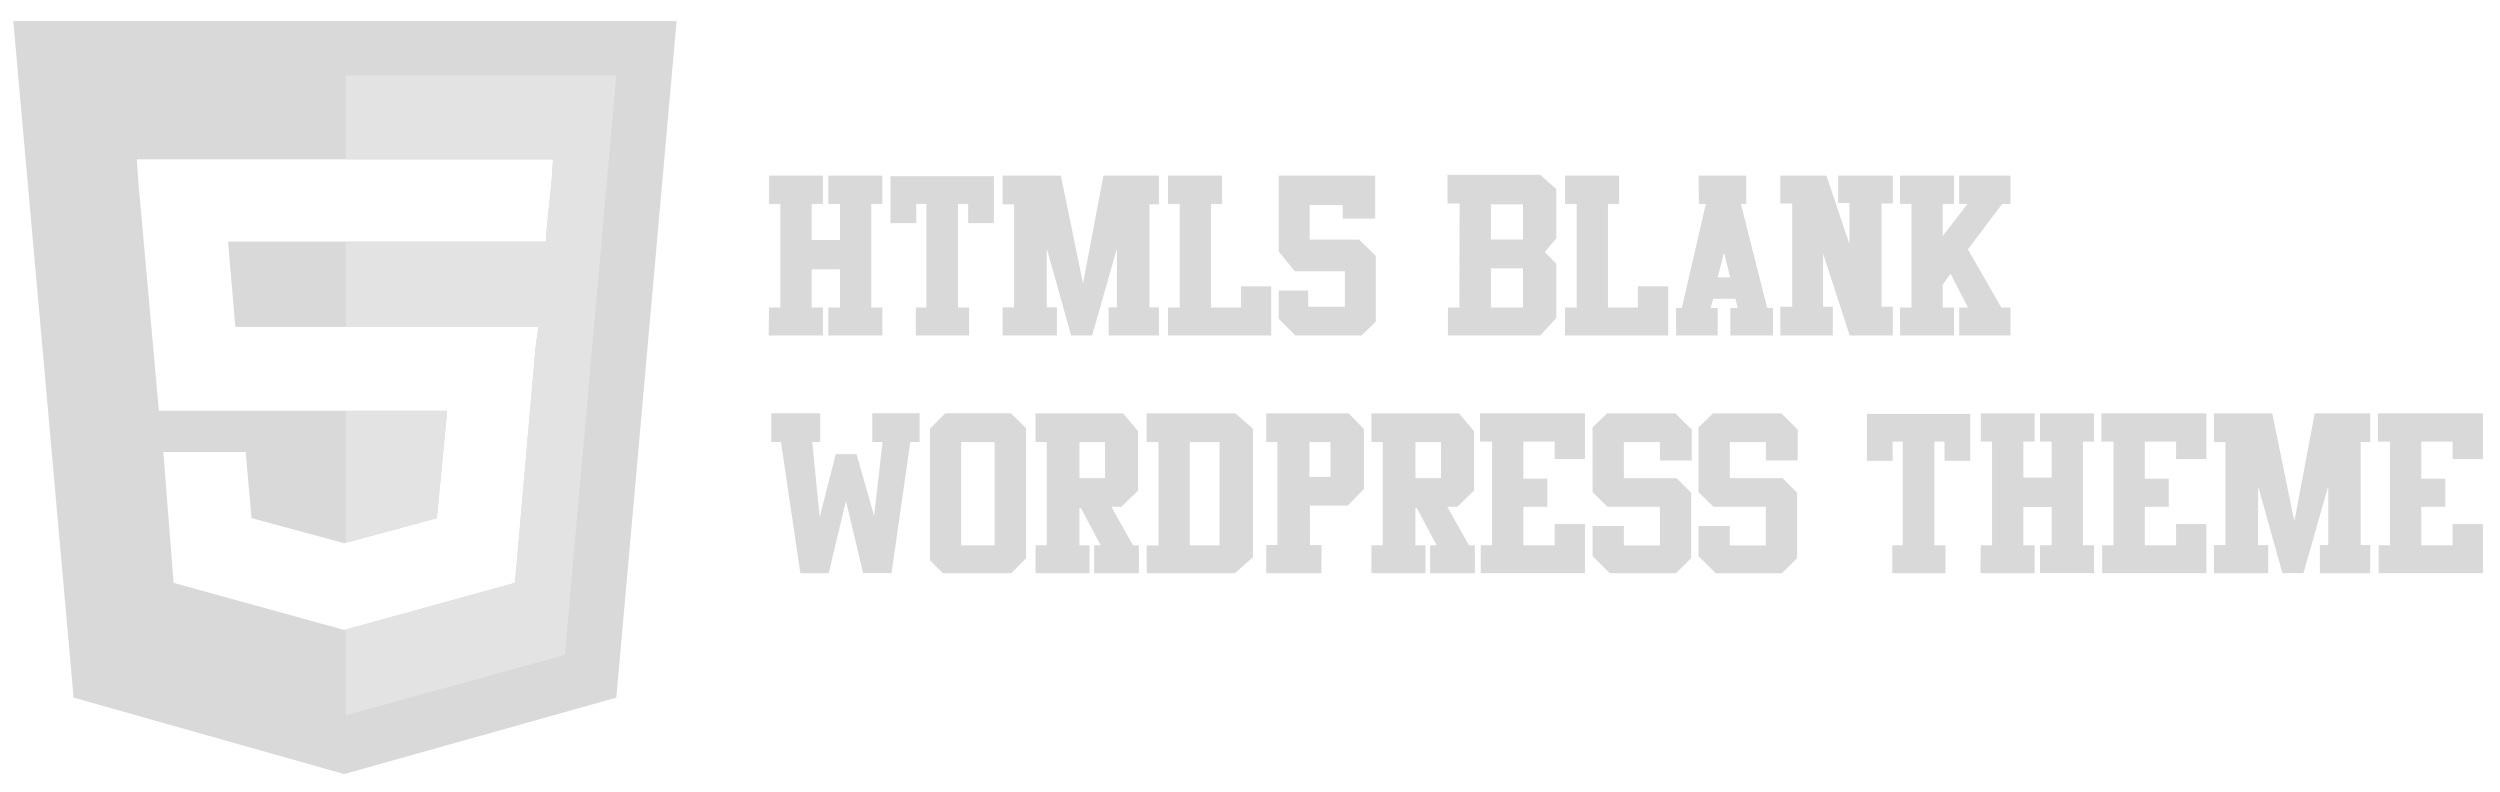
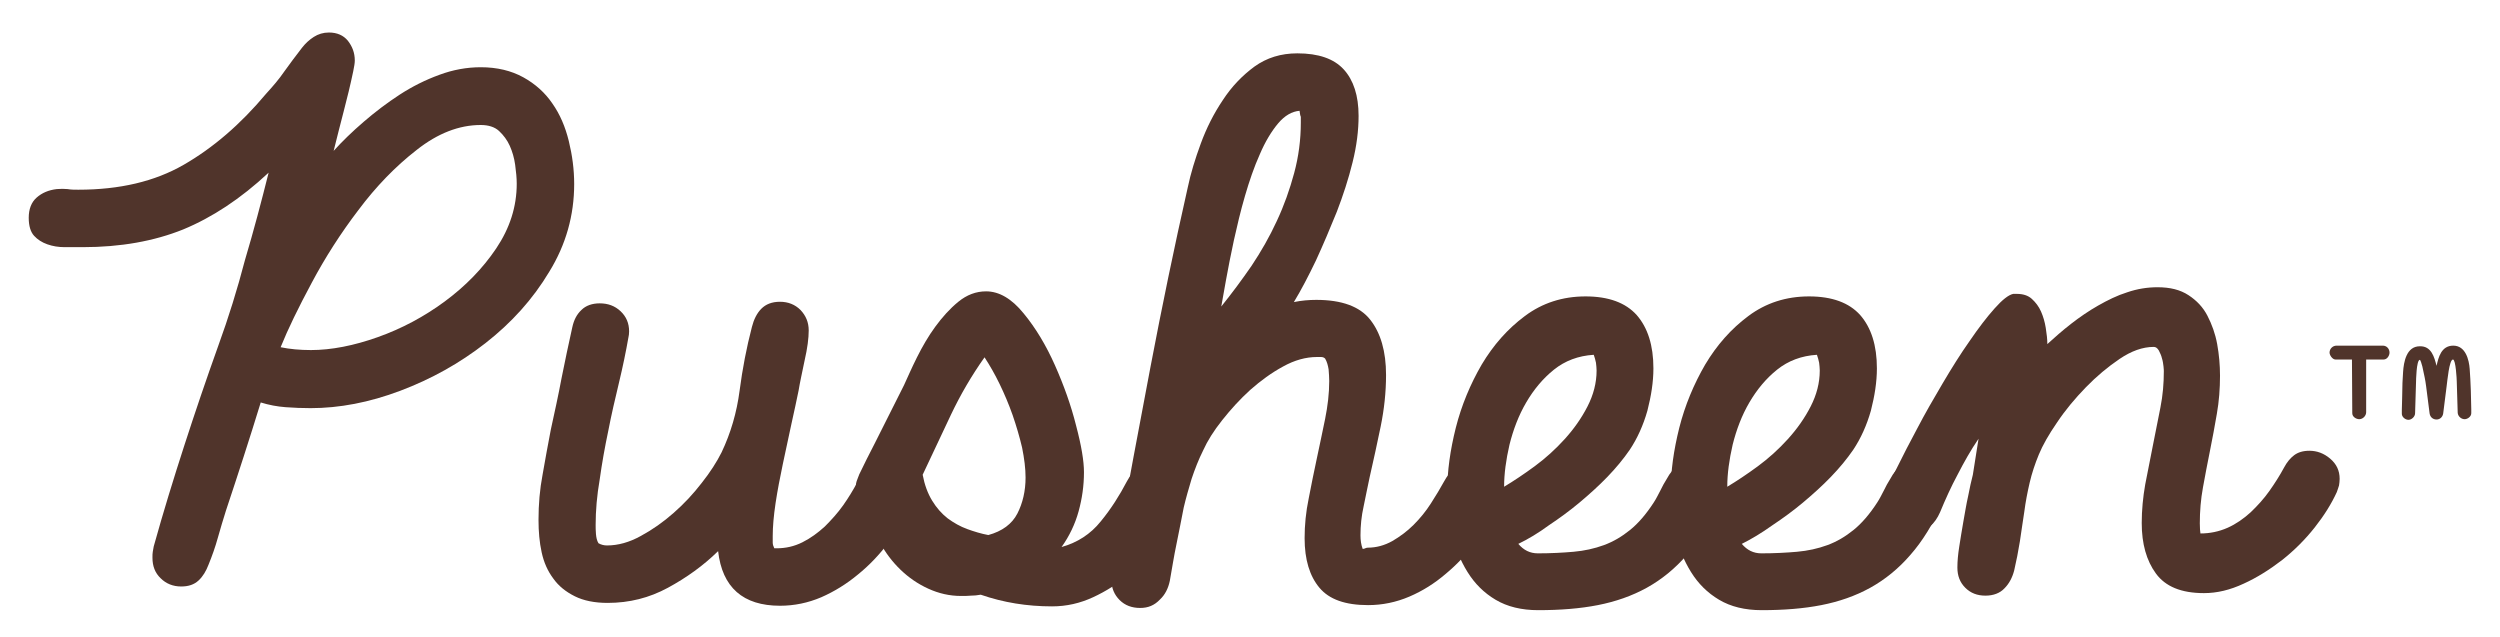
- <svg xmlns="http://www.w3.org/2000/svg" version="1.1" id="Layer_1" x="0px" y="0px" width="300px" height="95px" viewBox="-61.75 -24.158 300 95" enable-background="new -61.75 -24.158 300 95" xml:space="preserve">
-   <path fill="#D9D9D9" d="M-60.155-21.633l7.236,81.19l32.475,9.176l32.652-9.176l7.236-81.19H-60.155z M4.441-2.394L3.91,2.724  L3.735,4.84h-24.179l0,0h-13.944l0.883,10.237h13.237H0.027h2.824l-0.352,2.647L0.205,44.021l-0.176,1.766l-20.297,5.6v0.049h-0.176  l-20.473-5.646l-1.236-15.708h4.588h5.293l0.708,7.939l11.12,3.003l0.176-0.048l10.943-2.952l1.236-12.885h-12.178h-22.415  l-2.472-27.531l-0.176-2.65h24.886h0.176H4.618L4.441-2.394z" />
-   <polygon fill="#E3E3E3" points="-8.091,25.137 -20.268,25.137 -20.268,25.137 -20.268,40.975 -9.327,38.022 " />
-   <polygon fill="#E3E3E3" points="-20.268,-15.104 -20.268,-5.042 4.618,-5.042 4.441,-2.394 3.91,2.724 3.735,4.842 -20.268,4.842   -20.268,15.077 0.027,15.077 2.851,15.077 2.499,17.724 0.205,44.022 0.029,45.788 -20.268,51.388 -20.268,61.674 6.03,54.435   12.206,-15.104 " />
-   <g enable-background="new    ">
-     <path fill="#D9D9D9" d="M35.648,8.159v4.586h1.354v3.351h-6.514l0.048-3.351h1.354V0.313h-1.354v-3.399h6.466v3.399h-1.354V4.64   h3.4V0.313h-1.403v-3.399h6.489v3.399h-1.332v7.812v4.621h1.332v3.351h-6.489v-3.351h1.403V8.159H35.648z" />
-     <path fill="#D9D9D9" d="M54.547,16.097h-6.395v-3.351h1.26V0.313h-1.213v2.305h-3.091v-5.634h12.408v5.634h-3.091V0.313h-1.214   v12.432h1.332L54.547,16.097L54.547,16.097z" />
-     <path fill="#D9D9D9" d="M70.657-3.085h6.662V0.36h-1.139v12.363h1.139v3.375h-6.037v-3.375h0.999V5.663l-2.973,10.436h-2.52   L63.863,5.663v7.061h1.213v3.375h-6.514v-3.375h1.379V0.362h-1.379v-3.447h6.996l2.655,12.954L70.657-3.085z" />
-     <path fill="#D9D9D9" d="M83.57,12.746h3.59v-2.545h3.635v5.896H78.411v-3.351h1.403V0.313h-1.403v-3.399h6.49v3.399h-1.332   L83.57,12.746L83.57,12.746z" />
-     <path fill="#D9D9D9" d="M93.624,8.396L91.7,6.024v-9.109h11.573v5.158h-3.898V0.457h-3.97v4.136h5.941l1.998,1.95v7.892   l-1.71,1.664h-7.94l-1.998-1.998v-3.399h3.54v1.951h4.399V8.396H93.624L93.624,8.396z" />
-     <path fill="#D9D9D9" d="M123.077,16.097H112v-3.351h1.377l0.025-12.48h-1.45v-3.446h11.125l1.928,1.708v5.913l-1.381,1.637   l1.381,1.424v6.505L123.077,16.097z M121.01,0.36h-3.853v4.23h3.853V0.36z M121.01,8.038h-3.853v4.708h3.853V8.038z" />
-     <path fill="#D9D9D9" d="M131.205,12.746h3.59v-2.545h3.638v5.896h-12.385v-3.351h1.402V0.313h-1.402v-3.399h6.49v3.399h-1.333   V12.746z" />
-     <path fill="#D9D9D9" d="M144.374,16.097h-4.992v-3.305h0.69l2.875-12.478h-0.833l-0.026-3.399h5.709v3.399h-0.643l3.161,12.478   h0.692v3.305h-5.113v-3.305h0.879l-0.26-1.091h-2.687l-0.286,1.091h0.833V16.097L144.374,16.097z M145.874,9.132l-0.738-2.971   l-0.762,2.971H145.874z" />
-     <path fill="#D9D9D9" d="M158.187,16.097h-6.299v-3.445h1.424V0.266h-1.424v-3.351h5.531l2.765,8.2v-4.92h-1.356v-3.28h6.559v3.351   h-1.35v12.386h1.35v3.445h-5.178l-3.188-9.818v6.37h1.166V16.097L158.187,16.097z" />
-     <path fill="#D9D9D9" d="M173.353,0.313v-3.399h6.156v3.399h-0.999l-4.114,5.454l4.016,6.978h1.098v3.351h-6.156v-3.351h1.05   l-2.093-4.065l-0.928,1.307v2.758h1.354v3.351h-6.467l-0.021-3.351h1.377V0.313h-1.377v-3.399h6.487v3.399h-1.356v3.85l2.973-3.85   H173.353z" />
-   </g>
-   <g enable-background="new    ">
-     <path fill="#D9D9D9" d="M37.692,44.622h-3.4l-2.328-15.737H30.8v-3.448h5.871v3.448H35.72l0.894,9.005l1.928-7.558h2.487   l2.115,7.418l1.014-8.865h-1.235v-3.448h5.682v3.448h-1.117L45.229,44.62h-3.4l-2.068-8.653L37.692,44.622z" />
-     <path fill="#D9D9D9" d="M51.384,44.622l-1.545-1.546V27.29l1.832-1.853h7.892l1.807,1.781V42.84l-1.76,1.782H51.384z    M57.612,28.887h-4.018v12.405h4.018V28.887z" />
-     <path fill="#D9D9D9" d="M68.998,44.622h-6.489v-3.351h1.354V28.887h-1.354V25.44h10.504l1.81,2.141v7.128l-2.021,1.95h-1.188   l2.591,4.612h0.713v3.353h-5.372v-3.353h0.784l-2.377-4.469h-0.166v4.469H69L68.998,44.622L68.998,44.622z M70.854,28.887h-3.066   v4.326h3.066V28.887z" />
-     <path fill="#D9D9D9" d="M86.447,44.622H75.868l-0.024-3.327h1.426V28.887h-1.426V25.44h10.65l2.115,1.851v15.412L86.447,44.622z    M84.591,28.887h-3.566v12.405h3.566V28.887z" />
-     <path fill="#D9D9D9" d="M96.81,44.622h-6.606v-3.378h1.331V28.887h-1.331V25.44h9.872l1.846,1.871v7.21l-1.949,1.994h-4.543   l0.027,4.731h1.379L96.81,44.622z M97.904,28.887h-2.521v4.181h2.521V28.887z" />
-     <path fill="#D9D9D9" d="M109.313,44.622h-6.49v-3.351h1.354V28.887h-1.354V25.44h10.503l1.81,2.141v7.128l-2.018,1.95h-1.19   l2.591,4.612h0.715v3.353h-5.374v-3.353h0.785l-2.378-4.469H108.1v4.469h1.211v3.351H109.313z M111.168,28.887h-3.064v4.326h3.064   V28.887L111.168,28.887z" />
-     <path fill="#D9D9D9" d="M128.447,44.622h-12.504v-3.351h1.357V28.837h-1.449V25.44h12.596v5.49h-3.634v-2.092h-3.756v4.445h2.877   v3.378h-2.877v4.612h3.756V38.73h3.634V44.622z" />
-     <path fill="#D9D9D9" d="M129.353,38.964h3.757v2.331h4.326v-4.636h-6.281l-1.802-1.763v-7.765l1.761-1.691h8.175l1.976,1.957v3.7   h-3.828v-2.209h-4.326v4.326h6.322l1.76,1.76v7.845l-1.832,1.807h-7.939l-2.067-2.046V38.964L129.353,38.964z" />
-     <path fill="#D9D9D9" d="M142.069,38.964h3.754v2.331h4.325v-4.636h-6.282l-1.8-1.763v-7.765l1.759-1.691h8.178l1.974,1.957v3.7   h-3.826v-2.209h-4.327v4.326h6.323l1.758,1.76v7.845l-1.829,1.807h-7.939l-2.067-2.046L142.069,38.964L142.069,38.964z" />
-     <path fill="#D9D9D9" d="M171.713,44.622h-6.396v-3.351h1.262V28.837h-1.214v2.305h-3.089v-5.633h12.405v5.633h-3.092v-2.305h-1.214   v12.435h1.333L171.713,44.622L171.713,44.622z" />
-     <path fill="#D9D9D9" d="M181.053,36.683v4.589h1.354v3.351h-6.511l0.044-3.351h1.354V28.837h-1.354V25.44h6.467v3.396h-1.354v4.328   h3.396v-4.328h-1.401V25.44h6.487v3.396h-1.329v7.812v4.619h1.329v3.353h-6.487v-3.353h1.401v-4.585H181.053L181.053,36.683z" />
-     <path fill="#D9D9D9" d="M203.016,44.622h-12.503v-3.351h1.356V28.837h-1.452V25.44h12.599v5.49h-3.637v-2.092h-3.756v4.445h2.877   v3.378h-2.877v4.612h3.756V38.73h3.637V44.622L203.016,44.622z" />
-     <path fill="#D9D9D9" d="M216.014,25.44h6.661v3.446h-1.142v12.36h1.142v3.377h-6.037v-3.377h0.999v-7.06l-2.973,10.435h-2.52   l-2.921-10.435v7.06h1.21v3.377h-6.511v-3.377h1.377v-12.36h-1.377V25.44h6.995l2.655,12.954L216.014,25.44z" />
-     <path fill="#D9D9D9" d="M236.198,44.622h-12.504v-3.351h1.356V28.837h-1.452V25.44h12.6v5.49h-3.638v-2.092h-3.757v4.445h2.878   v3.378h-2.878v4.612h3.757V38.73h3.638V44.622L236.198,44.622z" />
+ <svg xmlns="http://www.w3.org/2000/svg" version="1.1" id="Layer_1" x="0px" y="0px" viewBox="0 0 792 201.6" style="enable-background:new 0 0 792 201.6;" xml:space="preserve">
+   <style type="text/css">
+ 	.st0{fill:#50342B;}
+ </style>
+   <g>
+     <g>
+       <path class="st0" d="M85.1,54.7C76.2,63,67.2,68.9,58,72.7c-9.2,3.7-19.8,5.6-31.8,5.6c-1.8,0-3.7,0-5.7,0c-2,0-3.8-0.3-5.5-0.9    c-1.7-0.6-3.1-1.5-4.2-2.7c-1.1-1.2-1.7-3.1-1.7-5.7c0-2.7,0.8-4.9,2.5-6.4c1.7-1.5,3.8-2.4,6.4-2.7c1.2-0.1,2.4-0.1,3.4,0    c1.1,0.2,2.2,0.2,3.4,0.2c13.1,0,24.2-2.6,33.4-7.9c9.2-5.3,17.9-12.7,26.1-22.5c2.1-2.3,4.1-4.6,5.8-7.1c1.7-2.4,3.6-4.9,5.6-7.5    c1.1-1.4,2.3-2.5,3.7-3.4c1.4-0.9,3-1.4,4.8-1.4c2.6,0,4.6,0.9,6,2.6c1.4,1.8,2.2,3.8,2.2,6.3c0,0.8-0.2,1.9-0.5,3.4    c-0.9,4.3-1.9,8.4-3,12.6c-1.1,4.1-2.1,8.3-3.2,12.6c2.7-3,5.9-6.1,9.5-9.2c3.6-3.1,7.4-6,11.4-8.6c4-2.6,8.2-4.7,12.6-6.3    c4.3-1.6,8.7-2.4,13.1-2.4c5.2,0,9.7,1.1,13.5,3.2c3.8,2.1,6.9,4.9,9.2,8.3c2.4,3.4,4.1,7.4,5.2,11.9c1.1,4.5,1.7,9,1.7,13.6    c0,9.9-2.6,19.2-7.9,27.8c-5.2,8.7-12,16.2-20.2,22.6c-8.2,6.4-17.2,11.4-27,15.1c-9.8,3.7-19.3,5.5-28.4,5.5    c-2.6,0-5.2-0.1-7.9-0.3c-2.7-0.2-5.3-0.7-7.9-1.5c-3.5,11.4-7.2,22.8-11,34.2c-0.9,2.9-1.8,5.8-2.6,8.7c-0.8,2.9-1.8,5.7-2.9,8.4    c-0.8,2.1-1.8,3.8-3.2,5.1c-1.4,1.3-3.2,1.9-5.5,1.9c-2.6,0-4.8-0.9-6.5-2.6c-1.8-1.7-2.6-3.9-2.6-6.5c0-0.8,0-1.4,0.1-1.9    c0.1-0.5,0.2-1.1,0.3-1.7c3-10.8,6.3-21.5,9.7-32c3.4-10.5,7-21.1,10.8-31.7c3.2-8.8,6-17.8,8.4-27C80.4,73,82.8,63.9,85.1,54.7z     M88.9,110c2.9,0.6,6.1,0.9,9.6,0.9c6.5,0,13.6-1.4,21.2-4.1c7.6-2.7,14.7-6.5,21.2-11.3c6.5-4.8,12-10.4,16.3-16.8    c4.3-6.4,6.5-13.2,6.5-20.5c0-1.8-0.2-3.8-0.5-6c-0.3-2.2-0.9-4.2-1.7-6c-0.8-1.8-2-3.4-3.4-4.7c-1.4-1.3-3.4-1.9-5.8-1.9    c-6.8,0-13.6,2.6-20.3,7.9c-6.7,5.2-12.9,11.6-18.5,19.1C108,73.8,103,81.6,98.8,89.5C94.5,97.5,91.2,104.3,88.9,110z" />
+       <path class="st0" d="M188.7,166.3c0,0.8,0,1.7,0.1,2.9c0.1,1.1,0.3,2.1,0.8,2.9c0.9,0.5,1.8,0.7,2.7,0.7c3.5,0,7.1-1,10.7-3    c3.7-2,7.1-4.4,10.4-7.3c3.3-2.9,6.2-6,8.9-9.5c2.7-3.4,4.8-6.7,6.3-9.7c2.9-6.1,4.8-12.6,5.7-19.5c0.9-6.9,2.2-13.7,3.9-20.2    c0.6-2.4,1.6-4.4,3-5.8c1.4-1.4,3.3-2.2,5.9-2.2c2.6,0,4.8,0.9,6.5,2.6c1.7,1.8,2.6,3.9,2.6,6.5c0,2.4-0.4,5.6-1.3,9.5    c-0.8,3.9-1.5,7-1.9,9.5c-0.6,3-1.4,6.6-2.3,10.7c-0.9,4.1-1.8,8.3-2.7,12.6c-0.9,4.3-1.7,8.4-2.3,12.4c-0.6,4-0.9,7.5-0.9,10.4    c0,0.8,0,1.4,0,2.1c0,0.6,0.2,1.2,0.5,1.8h0.7c2.9,0,5.6-0.6,8.2-1.9c2.6-1.3,4.9-3,7.1-5c2.1-2.1,4.1-4.3,5.8-6.7    c1.7-2.4,3.2-4.9,4.5-7.3c1.7-3.5,4.3-5.3,8-5.3c2.4,0,4.6,0.8,6.6,2.5c2,1.7,3,3.8,3,6.4c0,1.2-0.4,2.6-1.1,4.1    c-1.7,4-3.9,7.8-6.7,11.5c-2.8,3.7-6,7.1-9.6,10c-3.6,3-7.5,5.4-11.6,7.2c-4.2,1.8-8.6,2.7-13.1,2.7c-11.7,0-18.3-5.8-19.6-17.3    c-4.7,4.6-10,8.4-15.9,11.6c-5.9,3.2-12.2,4.8-19.1,4.8c-4.1,0-7.6-0.7-10.4-2.1c-2.8-1.4-5.1-3.2-6.8-5.6c-1.8-2.4-3-5.1-3.7-8.3    c-0.7-3.2-1-6.6-1-10.3c0-4.9,0.4-9.7,1.3-14.4c0.8-4.7,1.7-9.4,2.6-14.2c1.2-5.5,2.4-10.9,3.4-16.3c1.1-5.4,2.2-10.8,3.4-16.1    c0.5-2.3,1.4-4.1,2.9-5.5c1.4-1.4,3.4-2.1,5.8-2.1c2.6,0,4.8,0.8,6.6,2.5c1.8,1.7,2.7,3.8,2.7,6.4c0,0.8-0.1,1.4-0.2,1.8    c-0.8,4.6-1.8,9.4-3,14.4c-1.2,5-2.4,10.1-3.4,15.3c-1.1,5.2-2,10.3-2.7,15.3C189.1,157,188.7,161.8,188.7,166.3z" />
+       <path class="st0" d="M275.2,162c-2.7-1.7-4.1-4.1-4.1-7.3c0-0.9,0.1-1.7,0.3-2.3c0.2-0.6,0.5-1.3,0.8-2.1c0.8-1.7,1.6-3.3,2.4-4.9    c0.8-1.6,1.6-3.2,2.4-4.7l9.4-18.7c1.1-2.4,2.4-5.4,4.1-8.8c1.7-3.4,3.6-6.7,5.8-9.7c2.2-3,4.6-5.7,7.3-7.9    c2.7-2.2,5.6-3.3,8.8-3.3c4.1,0,8.1,2.3,11.9,7c3.8,4.6,7.1,10.1,9.9,16.4c2.8,6.3,5.1,12.7,6.7,19.1c1.7,6.4,2.5,11.3,2.5,14.8    c0,4.3-0.6,8.4-1.7,12.4c-1.1,4-2.9,7.8-5.4,11.3c5-1.4,9.2-4.1,12.4-8.1c3.3-4,6-8.3,8.3-12.7c0.9-1.7,2-3,3.2-3.9    c1.2-0.9,2.8-1.4,4.8-1.4c2.6,0,4.8,0.8,6.7,2.5c1.9,1.7,2.9,3.8,2.9,6.4c0,0.8-0.1,1.4-0.2,2.1c-0.2,0.6-0.4,1.3-0.7,2.1    c-1.7,3.8-3.9,7.6-6.6,11.4c-2.7,3.8-5.9,7.2-9.4,10.2c-3.5,3-7.3,5.4-11.4,7.3c-4.1,1.9-8.4,2.9-13,2.9c-7.9,0-15.4-1.2-22.6-3.7    c-1.1,0.2-2.1,0.3-3.1,0.3c-1,0.1-2,0.1-3.1,0.1c-3.7,0-7.1-0.8-10.4-2.3c-3.3-1.5-6.2-3.5-8.8-6c-2.6-2.5-4.8-5.4-6.5-8.6    C277.2,168.9,275.9,165.5,275.2,162z M311.9,113.2c-4.1,5.8-7.6,11.8-10.6,18.1c-3,6.3-6,12.7-9,19.1c0.6,3.2,1.6,5.9,3,8.2    c1.4,2.3,3,4.1,4.9,5.6c1.9,1.4,4,2.6,6.2,3.4c2.2,0.8,4.5,1.5,6.7,1.9c4.4-1.2,7.5-3.5,9.2-6.8c1.7-3.3,2.6-7.2,2.6-11.4    c0-2.9-0.4-6-1.1-9.5c-0.8-3.4-1.8-6.8-3-10.3c-1.2-3.4-2.6-6.7-4.1-9.8C315.2,118.6,313.6,115.8,311.9,113.2z" />
+       <path class="st0" d="M361.2,192.6c-2.6,0-4.8-0.8-6.5-2.5c-1.7-1.7-2.6-3.8-2.6-6.4c0-1.7,0.2-3.5,0.7-5.4    c0.5-1.9,0.8-3.7,1.1-5.4c3.5-19,7-38,10.6-56.8c3.6-18.9,7.5-37.8,11.8-56.8c0.9-4.3,2.3-8.9,4.1-13.8c1.8-4.9,4.1-9.5,7-13.8    c2.8-4.3,6.2-7.8,10-10.6c3.9-2.8,8.4-4.2,13.6-4.2c6.7,0,11.6,1.7,14.7,5.1c3.1,3.4,4.7,8.3,4.7,14.7c0,4.6-0.6,9.5-1.9,14.7    c-1.3,5.3-3,10.5-5,15.7c-2.1,5.2-4.3,10.4-6.6,15.4c-2.4,5-4.7,9.4-7,13.2c2.4-0.5,4.8-0.7,7.1-0.7c8.1,0,13.8,2.1,17.1,6.3    c3.3,4.2,5,10,5,17.5c0,5.5-0.6,10.9-1.7,16.3c-1.1,5.4-2.3,10.8-3.5,16.1c-0.6,3-1.3,6.1-1.9,9.2c-0.7,3.1-1,6.2-1,9.2    c0,1.5,0.2,3,0.7,4.3c0.3,0,0.6-0.1,0.8-0.2c0.2-0.1,0.5-0.2,0.8-0.2c2.7,0,5.3-0.7,7.8-2.1c2.4-1.4,4.7-3.1,6.7-5.1    c2.1-2.1,3.9-4.3,5.5-6.8c1.6-2.5,3-4.8,4.2-7c0.9-1.7,2-3,3.2-3.9c1.2-0.9,2.8-1.4,4.8-1.4c2.6,0,4.8,0.8,6.7,2.5    c1.9,1.7,2.9,3.8,2.9,6.4c0,0.8-0.1,1.4-0.2,2.1c-0.2,0.6-0.4,1.3-0.7,2.1c-1.7,4-3.9,7.8-6.7,11.5c-2.8,3.7-6,7.1-9.5,10    c-3.5,3-7.3,5.4-11.5,7.2c-4.2,1.8-8.6,2.7-13.1,2.7c-7.2,0-12.3-1.8-15.4-5.5c-3.1-3.7-4.7-8.9-4.7-15.7c0-4.1,0.4-8.3,1.3-12.6    c0.8-4.3,1.7-8.5,2.6-12.8c0.9-4.3,1.8-8.4,2.6-12.4c0.8-4,1.3-8,1.3-12c0-1.2-0.1-2.4-0.2-3.7c-0.2-1.2-0.5-2.4-1.1-3.4    c-0.3-0.3-0.7-0.5-1.3-0.5c-0.5,0-1,0-1.3,0c-3.5,0-7.1,1-10.7,3c-3.7,2-7.1,4.5-10.4,7.4c-3.3,3-6.2,6.2-8.9,9.6    c-2.7,3.4-4.7,6.6-6,9.5c-1.5,3-2.7,6.1-3.7,9.1c-0.9,3-1.8,6.1-2.5,9.1c-0.8,4-1.5,7.8-2.3,11.6c-0.8,3.8-1.4,7.7-2.1,11.6    c-0.5,2.4-1.5,4.4-3.1,5.9C365.7,191.8,363.7,192.6,361.2,192.6z M411.7,35.1c-2.4,0.2-4.7,1.5-6.8,4c-2.1,2.5-4.1,5.8-5.8,9.8    c-1.8,4-3.3,8.4-4.7,13.2c-1.4,4.8-2.5,9.5-3.5,14c-1,4.6-1.8,8.8-2.5,12.6c-0.7,3.8-1.2,6.6-1.5,8.4c3.3-4.1,6.5-8.4,9.6-12.9    c3-4.5,5.7-9.2,8-14.2c2.3-4.9,4.1-10,5.5-15.2c1.4-5.2,2.1-10.5,2.1-16c0-0.6,0-1.2,0-1.8C411.9,36.6,411.8,35.9,411.7,35.1z" />
+       <path class="st0" d="M481,172.3c1.7,2,3.7,3,6.2,3c4.1,0,7.9-0.2,11.3-0.5c3.4-0.3,6.6-1,9.6-2.1c3-1.1,5.7-2.7,8.3-4.8    c2.6-2.1,5.1-5,7.5-8.7c0.8-1.2,1.4-2.5,2.1-3.8c0.6-1.3,1.3-2.5,2.1-3.8c0.9-1.7,2-3,3.2-3.9c1.2-0.9,2.8-1.4,4.8-1.4    c2.4,0,4.6,0.8,6.6,2.5c2,1.7,3,3.8,3,6.4c0,1.2-0.4,2.6-1.1,4.1c-3,6.7-6.4,12.2-10.2,16.5c-3.7,4.3-8,7.8-12.7,10.4    c-4.7,2.6-9.9,4.4-15.5,5.5c-5.6,1.1-11.9,1.6-18.9,1.6c-5.3,0-9.8-1.1-13.5-3.3c-3.7-2.2-6.6-5.1-8.9-8.8    c-2.3-3.7-3.9-7.7-4.9-12.2c-1-4.5-1.5-9-1.5-13.6c0-6.1,0.9-12.7,2.7-19.9c1.8-7.1,4.6-13.8,8.2-20c3.7-6.2,8.2-11.3,13.7-15.4    c5.5-4.1,11.9-6.2,19.2-6.2c7.3,0,12.7,2,16.2,5.9c3.5,4,5.3,9.6,5.3,16.9c0,4.3-0.7,8.7-1.9,13.4c-1.3,4.6-3.2,8.8-5.6,12.4    c-2,2.9-4.3,5.7-7.1,8.6c-2.7,2.8-5.7,5.5-8.8,8.1c-3.1,2.6-6.4,5-9.7,7.2C487.3,168.9,484.1,170.8,481,172.3z M476.5,154.2    c3-1.8,6.3-4,9.7-6.5c3.4-2.5,6.6-5.4,9.5-8.6c2.9-3.2,5.3-6.6,7.2-10.3c1.9-3.7,2.9-7.5,2.9-11.4c0-0.8-0.1-1.6-0.2-2.5    c-0.2-0.9-0.4-1.7-0.7-2.5c-4.9,0.3-9.1,1.9-12.6,4.7c-3.5,2.8-6.4,6.3-8.8,10.4c-2.4,4.1-4.1,8.6-5.3,13.4    C477.1,145.7,476.5,150.1,476.5,154.2z" />
+       <path class="st0" d="M551.8,172.3c1.7,2,3.7,3,6.2,3c4.1,0,7.9-0.2,11.3-0.5c3.4-0.3,6.6-1,9.6-2.1c3-1.1,5.7-2.7,8.3-4.8    c2.6-2.1,5.1-5,7.5-8.7c0.8-1.2,1.4-2.5,2.1-3.8c0.6-1.3,1.3-2.5,2.1-3.8c0.9-1.7,2-3,3.2-3.9c1.2-0.9,2.8-1.4,4.8-1.4    c2.4,0,4.6,0.8,6.6,2.5c2,1.7,3,3.8,3,6.4c0,1.2-0.4,2.6-1.1,4.1c-3,6.7-6.4,12.2-10.2,16.5c-3.7,4.3-8,7.8-12.7,10.4    c-4.7,2.6-9.9,4.4-15.5,5.5c-5.6,1.1-11.9,1.6-18.9,1.6c-5.3,0-9.8-1.1-13.5-3.3c-3.7-2.2-6.6-5.1-8.9-8.8    c-2.3-3.7-3.9-7.7-4.9-12.2c-1-4.5-1.5-9-1.5-13.6c0-6.1,0.9-12.7,2.7-19.9c1.8-7.1,4.6-13.8,8.2-20c3.7-6.2,8.2-11.3,13.7-15.4    c5.5-4.1,11.9-6.2,19.2-6.2c7.3,0,12.7,2,16.2,5.9c3.5,4,5.3,9.6,5.3,16.9c0,4.3-0.7,8.7-1.9,13.4c-1.3,4.6-3.2,8.8-5.6,12.4    c-2,2.9-4.3,5.7-7.1,8.6c-2.7,2.8-5.7,5.5-8.8,8.1c-3.1,2.6-6.4,5-9.7,7.2C558,168.9,554.8,170.8,551.8,172.3z M547.2,154.2    c3-1.8,6.3-4,9.7-6.5c3.4-2.5,6.6-5.4,9.5-8.6c2.9-3.2,5.3-6.6,7.2-10.3c1.9-3.7,2.9-7.5,2.9-11.4c0-0.8-0.1-1.6-0.2-2.5    c-0.2-0.9-0.4-1.7-0.7-2.5c-4.9,0.3-9.1,1.9-12.6,4.7c-3.5,2.8-6.4,6.3-8.8,10.4c-2.4,4.1-4.1,8.6-5.3,13.4    C547.8,145.7,547.2,150.1,547.2,154.2z" />
+       <path class="st0" d="M620.2,150.3c-2.1,3.9-3.9,7.9-5.6,12c-0.8,1.8-1.8,3.3-3.2,4.5c-1.4,1.1-3.1,1.7-5.2,1.7    c-2.4,0-4.6-0.8-6.5-2.5c-1.9-1.7-2.9-3.8-2.9-6.4c0-0.8,0.2-1.9,0.5-3.4c0.6-1.7,1.8-4.4,3.7-8.1c1.8-3.7,4-7.9,6.4-12.4    c2.4-4.6,5.1-9.3,8-14.2c2.9-4.9,5.7-9.4,8.6-13.5c2.8-4.1,5.4-7.5,7.9-10.3c2.4-2.7,4.4-4.3,5.9-4.6h1.1c2,0,3.6,0.5,4.8,1.6    c1.2,1.1,2.2,2.4,2.9,4c0.7,1.6,1.2,3.3,1.5,5.2c0.3,1.9,0.5,3.6,0.5,5.1c2.3-2.1,4.8-4.3,7.5-6.4c2.7-2.1,5.6-4.1,8.6-5.8    c3-1.7,6-3.2,9.2-4.2c3.2-1.1,6.4-1.6,9.6-1.6c4,0,7.2,0.8,9.8,2.5c2.6,1.7,4.6,3.8,6,6.5c1.4,2.7,2.5,5.7,3.1,9    c0.6,3.3,0.9,6.7,0.9,10c0,4.1-0.3,8.1-1,12.1c-0.7,4-1.4,7.9-2.2,11.8c-0.8,3.9-1.5,7.7-2.2,11.5c-0.7,3.8-1,7.6-1,11.4    c0,1.5,0.1,2.6,0.2,3.2c3,0,5.9-0.6,8.6-1.8c2.7-1.2,5.1-2.9,7.3-4.9c2.2-2.1,4.2-4.3,5.9-6.7c1.7-2.4,3.3-4.9,4.7-7.5    c0.9-1.7,2-3,3.2-3.9c1.2-0.9,2.8-1.4,4.8-1.4c2.4,0,4.6,0.8,6.6,2.5c2,1.7,3,3.8,3,6.4c0,0.8-0.1,1.4-0.2,2.1    c-0.2,0.6-0.4,1.3-0.7,2.1c-1.7,3.7-4,7.4-7,11.2c-3,3.8-6.4,7.2-10.3,10.3c-3.9,3-8,5.6-12.2,7.5c-4.3,2-8.4,3-12.6,3    c-7.2,0-12.2-2.1-15.2-6.2c-3-4.1-4.5-9.4-4.5-16c0-4.1,0.4-8.2,1.1-12.2c0.8-4,1.6-8.1,2.4-12.2c0.8-4.1,1.6-8.1,2.4-12.1    c0.8-4,1.1-7.8,1.1-11.6c0-0.2,0-0.6-0.1-1.5c-0.1-0.8-0.2-1.7-0.5-2.6c-0.2-0.9-0.6-1.7-1-2.5c-0.5-0.8-1-1.1-1.6-1.1    c-3.5,0-7.1,1.3-10.8,3.8c-3.7,2.5-7.3,5.5-10.7,9c-3.4,3.5-6.5,7.2-9.1,11.1c-2.7,3.9-4.6,7.3-5.8,10.2c-1.2,2.9-2.2,5.9-2.9,8.9    c-0.7,3-1.3,6.1-1.7,9.2c-0.5,3.1-0.9,6.2-1.4,9.4c-0.5,3.1-1.1,6.2-1.8,9.2c-0.6,2.3-1.6,4.2-3.1,5.7c-1.4,1.5-3.5,2.3-6,2.3    c-2.6,0-4.7-0.8-6.4-2.5c-1.7-1.7-2.5-3.8-2.5-6.4c0-2,0.2-4.2,0.6-6.7c0.4-2.5,0.8-5.1,1.3-7.9c0.5-2.7,0.9-5.4,1.5-8    c0.5-2.6,1-4.9,1.5-6.8l1.8-11.4C624.4,142.5,622.2,146.4,620.2,150.3z" />
+     </g>
+     <g>
+       <path class="st0" d="M739.9,113.9c-1,0-1.9-1.4-1.9-2.2c0-1.2,1-2.2,2.2-2.2h14.7c1.2,0,2.1,1,2.1,2.2c0,0.9-0.7,2.2-1.9,2.2h-5.5    v16.7c0,1.1-1,2.2-2.2,2.2c-0.9,0-2.2-0.7-2.2-1.9l-0.1-17H739.9z" />
+       <path class="st0" d="M771.9,115.9c0.6-2.7,1.5-6.4,5.3-6.4c3.9,0,5,4.5,5.2,7.4c0.3,3.8,0.5,10.3,0.5,12.8v1.2    c0,1.1-1.2,1.9-2.1,1.9c-1.1,0-2.1-0.9-2.2-2l-0.3-10c0-0.5-0.3-6.9-1.2-6.9c-1.2,0-1.8,7-2,8.4L774,131c-0.2,1.2-1.1,1.9-2.1,1.9    c-1.1,0-2-0.7-2.2-1.9l-1.1-8.6c-0.3-2.3-0.5-3-1.2-6.3c-0.2-0.8-0.6-2.1-0.8-2.1c-1.1,0-1.2,6.8-1.2,7l-0.3,9.9    c0,1.1-1.1,2.1-2.1,2.1c-1,0-2.1-0.9-2.1-1.9v-1.2c0-0.6,0.2-6.6,0.2-8.6l0.2-3.5c0.2-3,1-8.1,5.3-8.1    C770.3,109.6,771.2,113.2,771.9,115.9z" />
+     </g>
  </g>
</svg>
